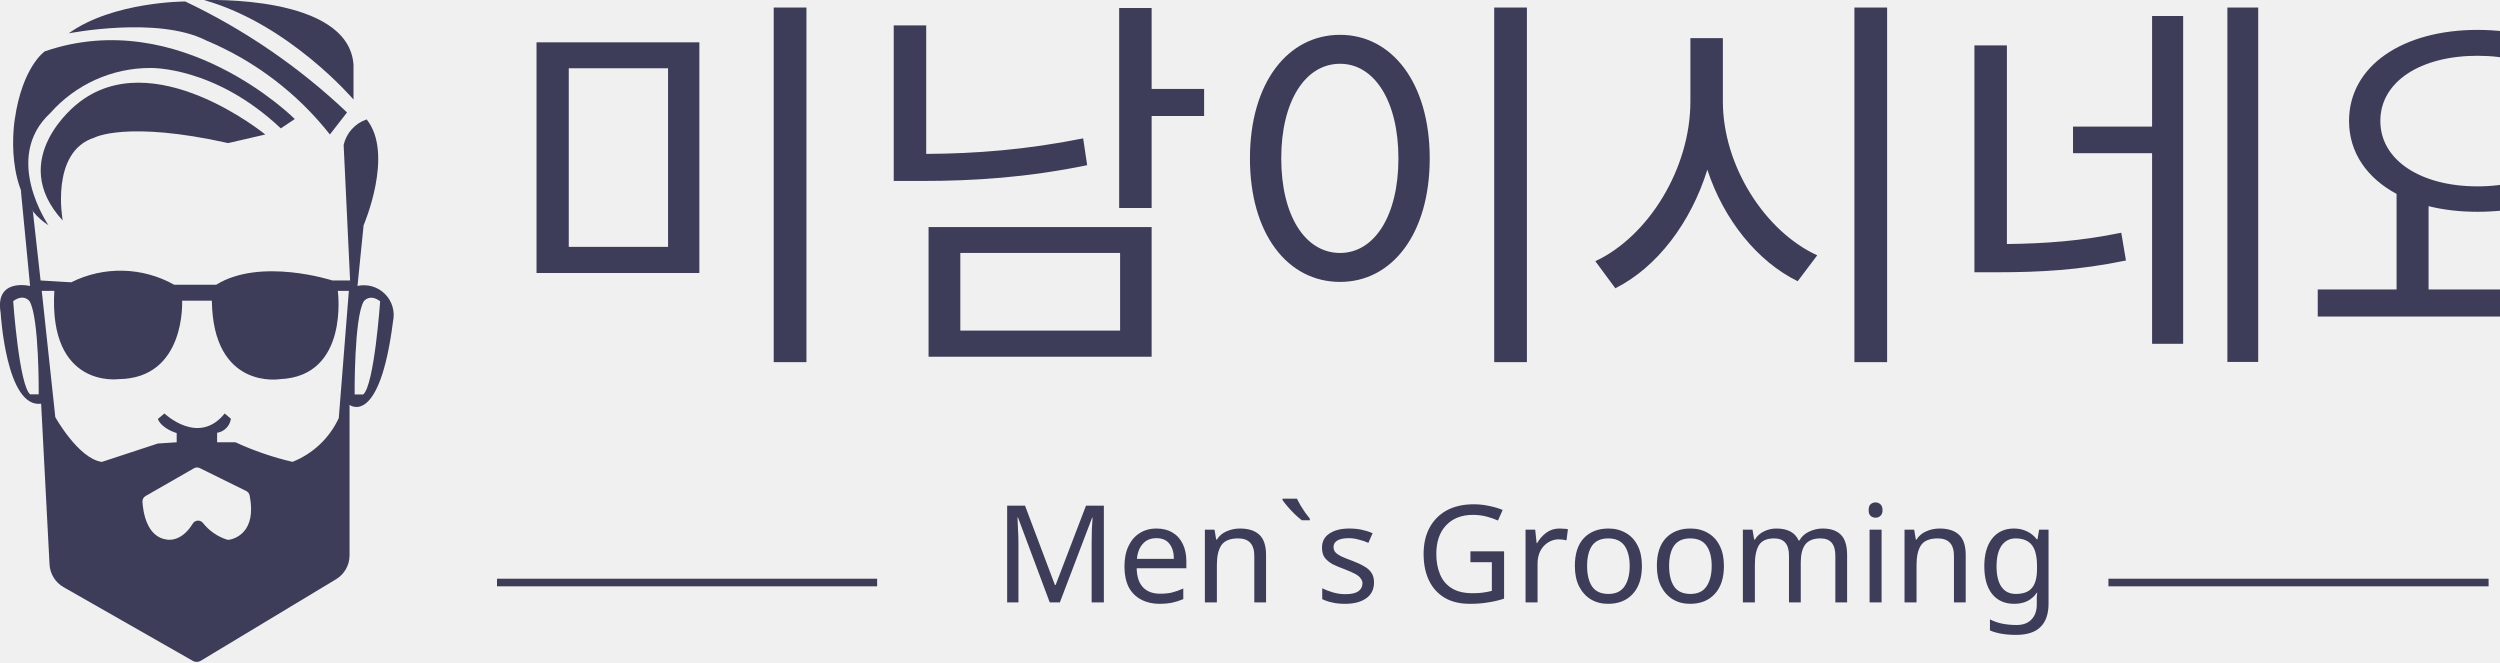
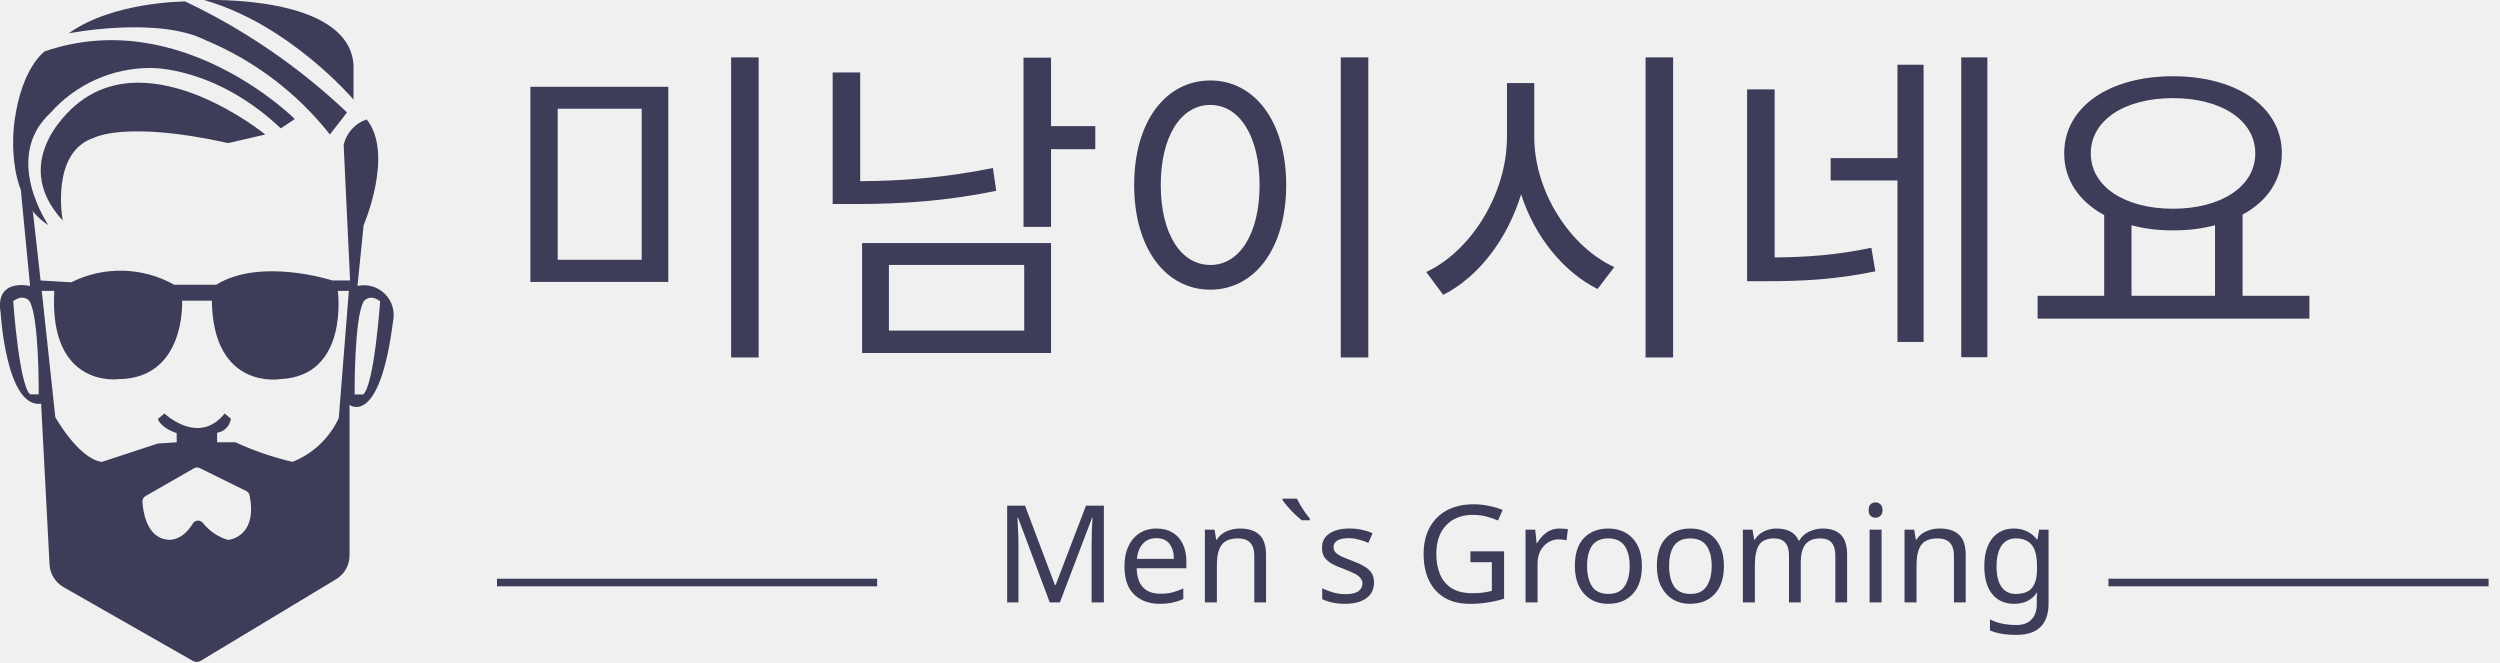
<svg xmlns="http://www.w3.org/2000/svg" width="166" height="44" viewBox="0 0 166 44">
  <defs>
    <clipPath id="a">
      <rect width="166" height="44" transform="translate(30 14)" fill="#fff" stroke="#707070" stroke-width="1" />
    </clipPath>
  </defs>
  <g transform="translate(-30 -14)" clip-path="url(#a)">
    <g transform="translate(30 14)">
      <path d="M104.408,283.874s9.574-.4,9.916,4.282v2.32S110.047,285.456,104.408,283.874Z" transform="translate(-90.851 -283.866)" fill="#3d3c59" />
      <path d="M95.087,291.536a41.451,41.451,0,0,0-10.743-7.367s-4.806,0-7.737,2.117c0,0,5.917-1.167,9.121.468A20.575,20.575,0,0,1,93.95,293Z" transform="translate(-72.045 -284.071)" fill="#3d3c59" />
      <path d="M83.91,297.346s-7.588-7.588-16.6-4.494c0,0-1.489,1-1.995,4.519,0,0-.855,5.074,2.238,7.027,0,0-3.093-4.477.122-7.449a8.854,8.854,0,0,1,6.635-2.992s4.274-.142,8.67,4.009Z" transform="translate(-64.335 -289.443)" fill="#3d3c59" />
      <path d="M85.766,304.278s-7.495-6.133-12.5-2.022c0,0-4.722,3.636-.95,7.734,0,0-.859-4.572,2.113-5.508,0,0,2.117-1.14,8.874.366Z" transform="translate(-68.152 -295.347)" fill="#3d3c59" />
      <path d="M86.242,319.427l.407-4.03s2.044-4.745.2-7.027a2.338,2.338,0,0,0-1.526,1.695l.428,9H84.573s-4.762-1.547-7.714.285H74.072a7.292,7.292,0,0,0-6.838-.163l-2.035-.122-.513-4.6-.8-1.422.617,6.388s-2.361-.57-1.954,1.791c0,0,.366,6.35,2.687,6.024l.558,10.671a1.851,1.851,0,0,0,.932,1.512l8.583,4.895a.518.518,0,0,0,.525-.006l8.981-5.412a1.852,1.852,0,0,0,.9-1.586v-9.992s1.988,1.52,2.887-5.549A1.979,1.979,0,0,0,86.242,319.427Zm-21.166,7.2h-.57c-.733-.611-1.126-6.187-1.126-6.187.706-.529,1.085,0,1.085,0C65.117,321.519,65.076,326.632,65.076,326.632Zm12.646,9.652a.4.4,0,0,1-.128,0,3.342,3.342,0,0,1-1.633-1.135.412.412,0,0,0-.658.068c-.782,1.284-1.72,1.057-1.72,1.057-1.341-.164-1.578-1.852-1.62-2.508a.412.412,0,0,1,.207-.383l3.214-1.842a.413.413,0,0,1,.389-.012l3.084,1.523a.415.415,0,0,1,.223.287C79.574,335.811,78.067,336.223,77.722,336.284ZM85,328.2a5.711,5.711,0,0,1-3.073,2.91,19.731,19.731,0,0,1-3.786-1.3H76.921v-.631a1.092,1.092,0,0,0,.916-.936l-.414-.346c-1.737,2.171-4,0-4,0l-.436.366c.256.651,1.25.936,1.25.936v.611l-1.25.081-3.716,1.221c-1.547-.2-3.094-2.972-3.094-2.972l-.9-8.385h.834c-.379,6.512,4.274,5.861,4.274,5.861,4.478-.046,4.213-5.21,4.213-5.21h1.974c.081,5.963,4.538,5.21,4.538,5.21,4.6-.2,3.826-5.861,3.826-5.861h.733Zm1.622-1.567h-.57s-.041-5.113.61-6.187c0,0,.379-.529,1.085,0C87.749,320.445,87.356,326.021,86.623,326.632Z" transform="translate(-62.505 -300.442)" fill="#3d3c59" />
    </g>
-     <text transform="translate(63 36)" fill="#3d3c59" font-size="26" font-family="BMEULJIROTTF, BM EULJIRO TTF">
+     <text transform="translate(63 36)" fill="#3d3c59" font-size="22" font-family="BMEULJIROTTF, BM EULJIRO TTF">
      <tspan x="0" y="0">미남이시네요</tspan>
    </text>
    <text transform="translate(96 54)" fill="#3d3c59" font-size="9" font-family="BMEULJIROTTF, BM EULJIRO TTF">
      <tspan x="0" y="0">Men`s Grooming</tspan>
    </text>
    <rect width="25.242" height="0.505" transform="translate(63 52.427)" fill="#3d3c59" />
    <rect width="25.242" height="0.505" transform="translate(170 52.427)" fill="#3d3c59" />
  </g>
</svg>
